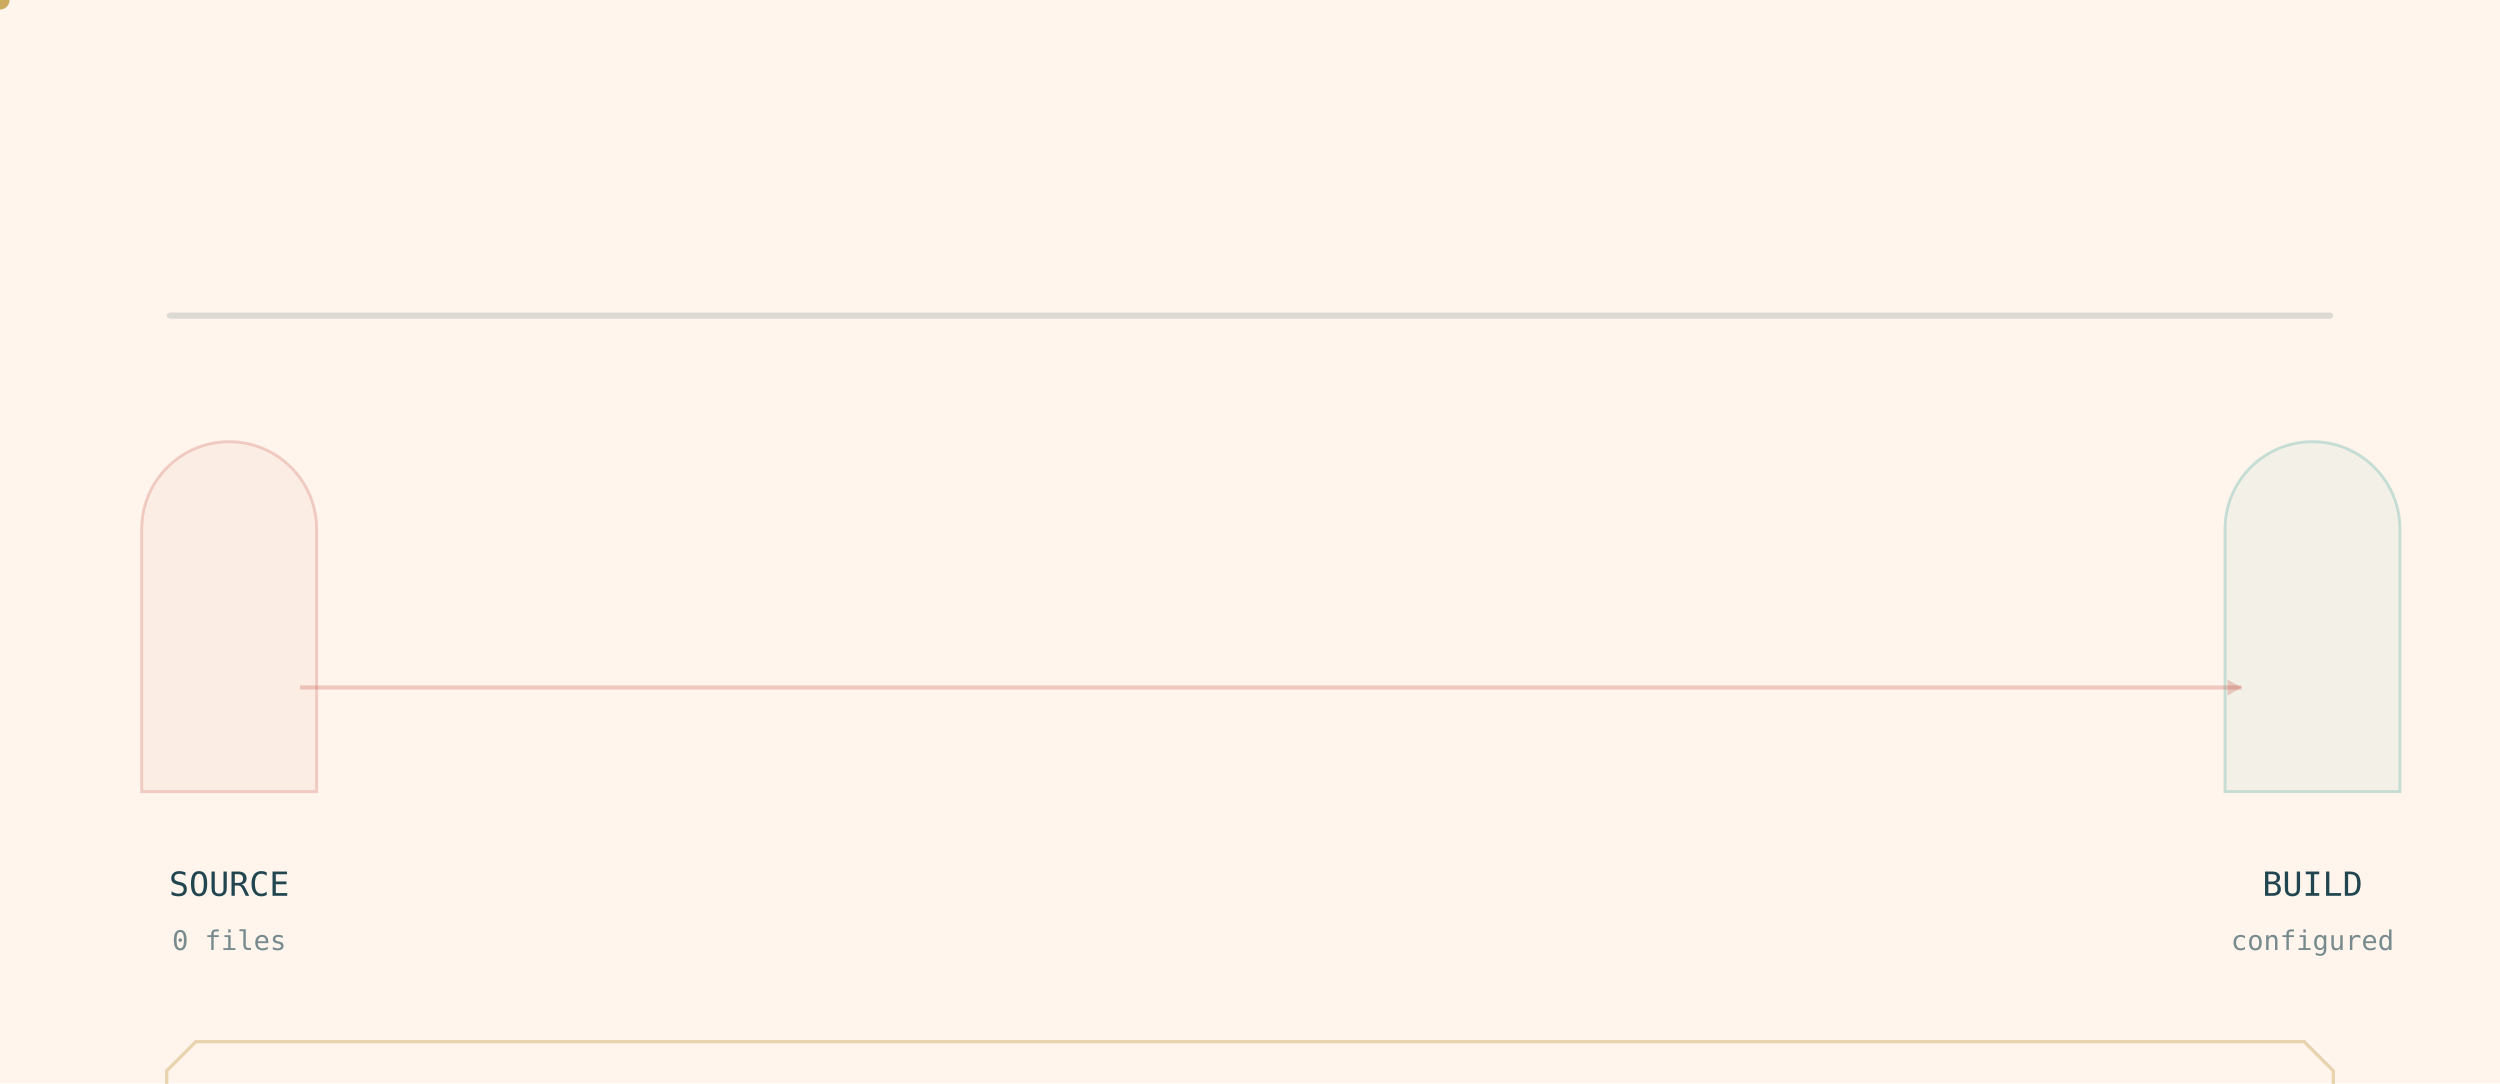
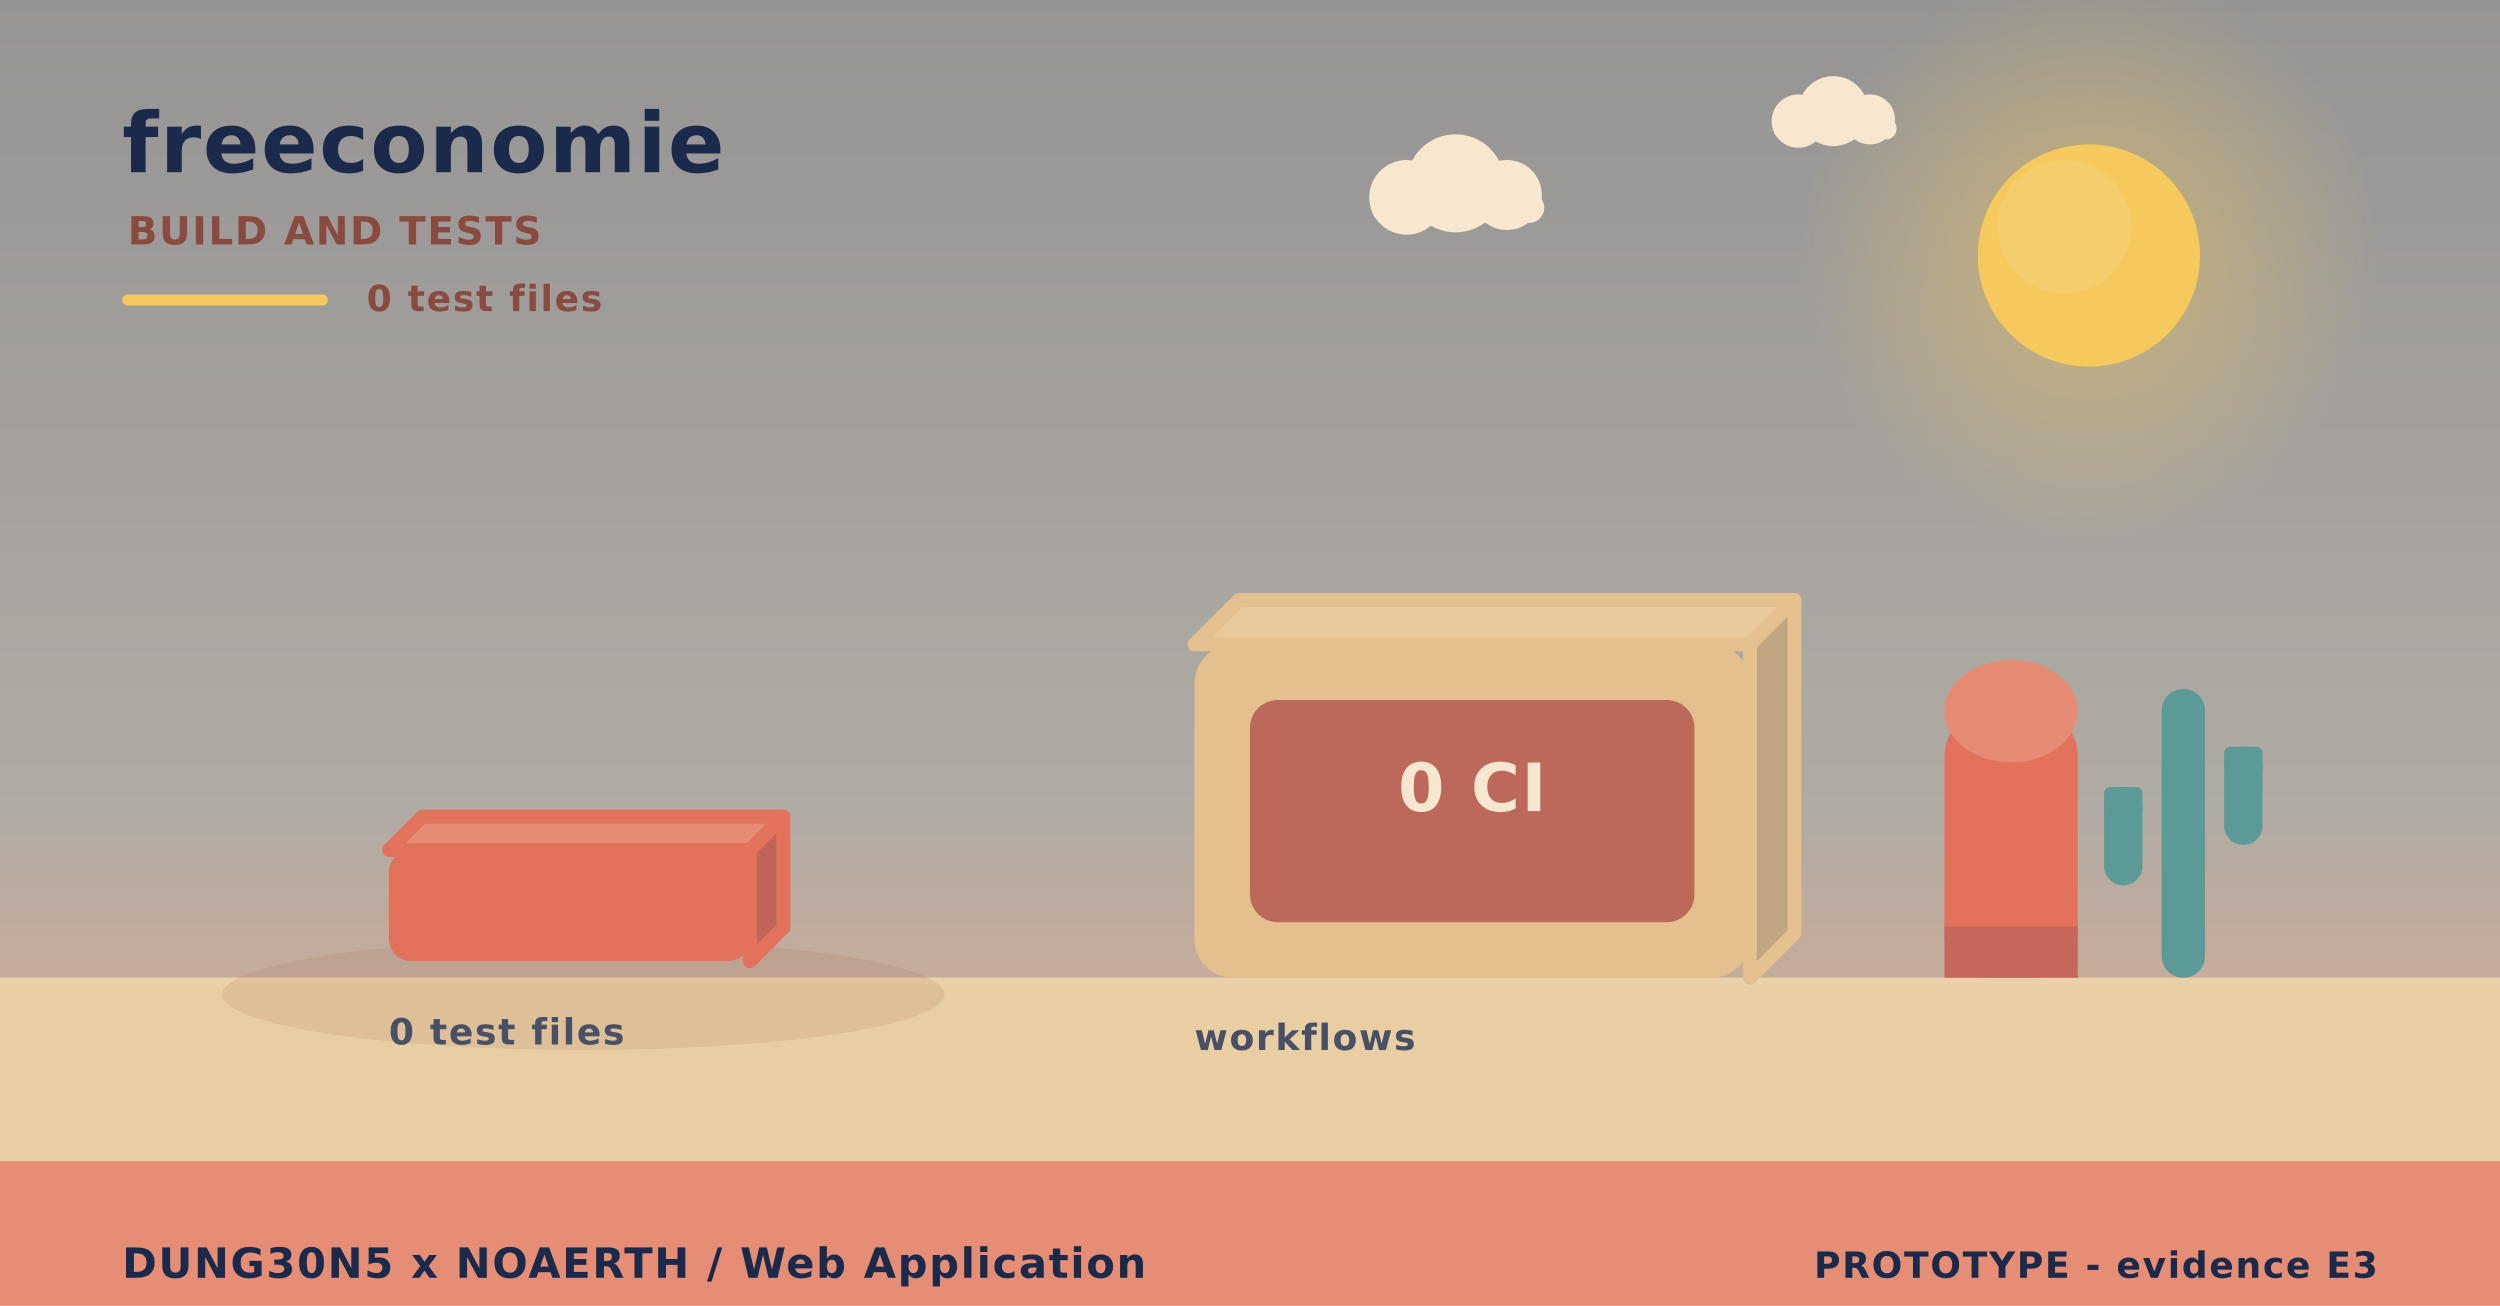
- <svg xmlns="http://www.w3.org/2000/svg" viewBox="0 0 1200 520" width="1200" height="520" role="img" aria-label="freeconomie build evidence">
-   <rect width="1200" height="520" fill="#fff5ed" />
-   <defs>
-     <linearGradient id="gb" x1="0" y1="0" x2="1" y2="1">
-       <stop offset="0%" stop-color="#c75346" />
-       <stop offset="100%" stop-color="#24998e" />
-     </linearGradient>
-   </defs>
-   <rect x="80.00" y="150.00" width="1040.00" height="3.00" rx="2.00" fill="rgba(9,52,63,0.140)" opacity="1.00" />
-   <path d="M68.00,380.00 L68.00,254.00 A42.00,42.00 0 0 1 152.00,254.00 L152.00,380.00 Z" fill="rgba(199,83,70,0.100)" opacity="0.55" stroke="rgba(199,83,70,0.450)" stroke-width="1.4" />
-   <polygon points="-192.26,189.00 -136.83,221.00 -136.83,157.00 -192.26,125.00" fill="#735f2e" opacity="0.95" />
-   <polygon points="-247.68,221.00 -192.26,253.00 -192.26,189.00 -247.68,157.00" fill="#1c776f" opacity="0.95" />
-   <polygon points="-192.26,125.00 -136.83,157.00 -192.26,189.00 -247.68,157.00" fill="#c75346" opacity="0.95" />
-   <text x="110" y="430" font-family="ui-monospace,Menlo,monospace" font-size="16" fill="rgba(9,52,63,0.900)" text-anchor="middle">SOURCE</text>
-   <text x="110" y="456" font-family="ui-monospace,Menlo,monospace" font-size="13" fill="rgba(9,52,63,0.550)" text-anchor="middle">0 files</text>
-   <path d="M1068.00,380.00 L1068.00,254.00 A42.00,42.00 0 0 1 1152.00,254.00 L1152.00,380.00 Z" fill="rgba(36,153,142,0.100)" opacity="0.55" stroke="rgba(36,153,142,0.450)" stroke-width="1.4" />
-   <polygon points="673.77,689.00 729.19,721.00 729.19,657.00 673.77,625.00" fill="#735f2e" opacity="0.95" />
-   <polygon points="618.34,721.00 673.77,753.00 673.77,689.00 618.34,657.00" fill="#1c776f" opacity="0.95" />
-   <polygon points="673.77,625.00 729.19,657.00 673.77,689.00 618.34,657.00" fill="#24998e" opacity="0.95" />
-   <text x="1110" y="430" font-family="ui-monospace,Menlo,monospace" font-size="16" fill="rgba(9,52,63,0.900)" text-anchor="middle">BUILD</text>
-   <text x="1110" y="456" font-family="ui-monospace,Menlo,monospace" font-size="13" fill="rgba(9,52,63,0.550)" text-anchor="middle">configured</text>
-   <line x1="144.00" y1="330.00" x2="1076.00" y2="330.00" stroke="rgba(199,83,70,0.500)" stroke-width="2.00" opacity="0.55" />
-   <polygon points="1076.00,330.00 1069.20,326.20 1069.20,333.80" fill="rgba(199,83,70,0.500)" opacity="0.55" />
-   <g opacity="0.9">
-     <circle cx="0.00" cy="0.00" r="4.60" fill="#c7a350" opacity="1.00" />
-     <animateTransform attributeName="transform" type="translate" values="144.00,330.00 1076.00,330.00" dur="4.833s" begin="0.0s" repeatCount="indefinite" />
-     <animateTransform attributeName="transform" type="translate" values="1076.00,330.00 144.00,330.00" dur="4.833s" begin="2.417s" repeatCount="indefinite" />
+ <svg xmlns="http://www.w3.org/2000/svg" width="900" height="470" viewBox="0 0 900 470" role="img" aria-label="freeconomie - how it is verified">
+   <linearGradient id="skyb" x1="0" y1="0" x2="0" y2="1">
+     <stop offset="0" stop-color="#959494" />
+     <stop offset="0.62" stop-color="#b0aba4" />
+     <stop offset="1" stop-color="#f3ad8a" />
+   </linearGradient>
+   <rect width="900" height="470" fill="url(#skyb)" />
+   <radialGradient id="sunb">
+     <stop offset="0.35" stop-color="#f5c95c" stop-opacity="0.34" />
+     <stop offset="1" stop-color="#f5c95c" stop-opacity="0" />
+   </radialGradient>
+   <circle cx="752" cy="92" r="104" fill="url(#sunb)" />
+   <circle cx="752" cy="92" r="40" fill="#f5c95c" />
+   <circle cx="743.2" cy="81.6" r="24" fill="#f5d27e" opacity="0.5" />
+   <g>
+     <circle cx="524" cy="66" r="17.64" fill="#f6e7ce" />
+     <circle cx="506.36" cy="71.04" r="13.44" fill="#f6e7ce" />
+     <circle cx="542.48" cy="70.2" r="12.6" fill="#f6e7ce" />
+     <rect x="493.76" y="69.36" width="62.16" height="10.92" rx="5.46" fill="#f6e7ce" />
+     <animateTransform attributeName="transform" type="translate" values="0 0;24 0;0 0" dur="36s" begin="0s" repeatCount="indefinite" />
  </g>
-   <path d="M94.00,500.00 H1106.00 L1120.00,514.00 V546.00 L1106.00,560.00 H94.00 L80.00,546.00 V514.00 Z" fill="none" stroke="rgba(199,163,80,0.500)" stroke-width="1.60" opacity="0.80" />
-   <text x="600" y="536" font-family="ui-monospace,Menlo,monospace" font-size="16" fill="rgba(199,163,80,0.950)" text-anchor="middle">no test suite present in this repository — shown as measured, not implied</text>
+   <g>
+     <circle cx="660" cy="40" r="12.6" fill="#f6e7ce" />
+     <circle cx="647.4" cy="43.6" r="9.6" fill="#f6e7ce" />
+     <circle cx="673.2" cy="43" r="9" fill="#f6e7ce" />
+     <rect x="638.4" y="42.4" width="44.4" height="7.8" rx="3.9" fill="#f6e7ce" />
+     <animateTransform attributeName="transform" type="translate" values="0 0;-18 0;0 0" dur="46s" begin="3s" repeatCount="indefinite" />
+   </g>
+   <rect x="0" y="352" width="900" height="118" fill="#e9cda3" />
+   <rect x="0" y="352" width="900" height="3" fill="#ebd1a9" />
+   <text x="44" y="62" font-family="Verdana,DejaVu Sans,sans-serif" font-size="30" font-weight="700" letter-spacing="0.6" fill="#1b2a4a" text-anchor="start">freeconomie</text>
+   <text x="46" y="88" font-family="Verdana,DejaVu Sans,sans-serif" font-size="14" font-weight="700" letter-spacing="0.6" fill="#894b3f" text-anchor="start">BUILD AND TESTS</text>
+   <rect x="44" y="106" width="74" height="4" rx="2" fill="#f5c95c" />
+   <text x="132" y="112" font-family="Verdana,DejaVu Sans,sans-serif" font-size="13" font-weight="700" letter-spacing="0.6" fill="#894b3f" text-anchor="start">0 test files</text>
+   <ellipse cx="210" cy="358" rx="130" ry="20" fill="rgba(138,90,68,0.11)" />
+   <g>
+     <path d="M140,306 L270,306 L282,294 L152,294 Z" fill="#e68c74" stroke="#e2725b" stroke-width="5" stroke-linejoin="round" />
+     <path d="M270,306 L282,294 L282,334 L270,346 Z" fill="#c06658" stroke="#e2725b" stroke-width="5" stroke-linejoin="round" />
+     <rect x="140" y="306" width="130" height="40" rx="8" fill="#e2725b" />
+     <animateTransform attributeName="transform" type="translate" values="0 10;0 0" dur="0.8s" begin="0.5s" fill="freeze" />
+   </g>
+   <text x="140" y="376" font-family="Verdana,DejaVu Sans,sans-serif" font-size="13" font-weight="700" letter-spacing="0.6" fill="#475064" text-anchor="start">0 test files</text>
+   <path d="M430,232 L630,232 L646,216 L446,216 Z" fill="#e7c99b" stroke="#e3c08d" stroke-width="5" stroke-linejoin="round" />
+   <path d="M630,232 L646,216 L646,336 L630,352 Z" fill="#c1a682" stroke="#e3c08d" stroke-width="5" stroke-linejoin="round" />
+   <rect x="430" y="232" width="200" height="120" rx="14" fill="#e3c08d" />
+   <rect x="450" y="252" width="160" height="80" rx="10" fill="#ba6458" opacity="0.94" />
+   <text x="530" y="292" font-family="Verdana,DejaVu Sans,sans-serif" font-size="24" font-weight="700" letter-spacing="0.6" fill="#f6e7ce" text-anchor="middle">0 CI</text>
+   <text x="430" y="378" font-family="Verdana,DejaVu Sans,sans-serif" font-size="13" font-weight="700" letter-spacing="0.6" fill="#475064" text-anchor="start">workflows</text>
+   <rect x="700" y="256" width="48" height="96" rx="16" fill="#e2725b" />
+   <ellipse cx="724" cy="256" rx="24" ry="18.46" fill="#e68c74" />
+   <rect x="700" y="333.54" width="48" height="18.46" fill="#c66859" />
+   <rect x="778.18" y="248" width="15.64" height="104" rx="7.82" fill="#5b9a97" />
+   <rect x="757.48" y="283.36" width="13.8" height="35.36" rx="6.9" fill="#5b9a97" />
+   <rect x="757.48" y="283.36" width="13.8" height="10.4" rx="2.3" fill="#5b9a97" />
+   <rect x="800.72" y="268.8" width="13.8" height="35.36" rx="6.9" fill="#5b9a97" />
+   <rect x="800.72" y="268.8" width="13.8" height="10.4" rx="2.3" fill="#5b9a97" />
+   <rect x="0" y="418" width="900" height="52" rx="0" fill="#e68972" opacity="0.94" />
+   <text x="44" y="460" font-family="Verdana,DejaVu Sans,sans-serif" font-size="15" font-weight="700" letter-spacing="0.6" fill="#1b2a4a" text-anchor="start">DUNG30N5 x NOAERTH  /  Web Application</text>
+   <text x="856" y="460" font-family="Verdana,DejaVu Sans,sans-serif" font-size="13" font-weight="700" letter-spacing="0.6" fill="#1b2a4a" text-anchor="end">PROTOTYPE  -  evidence E3</text>
</svg>
